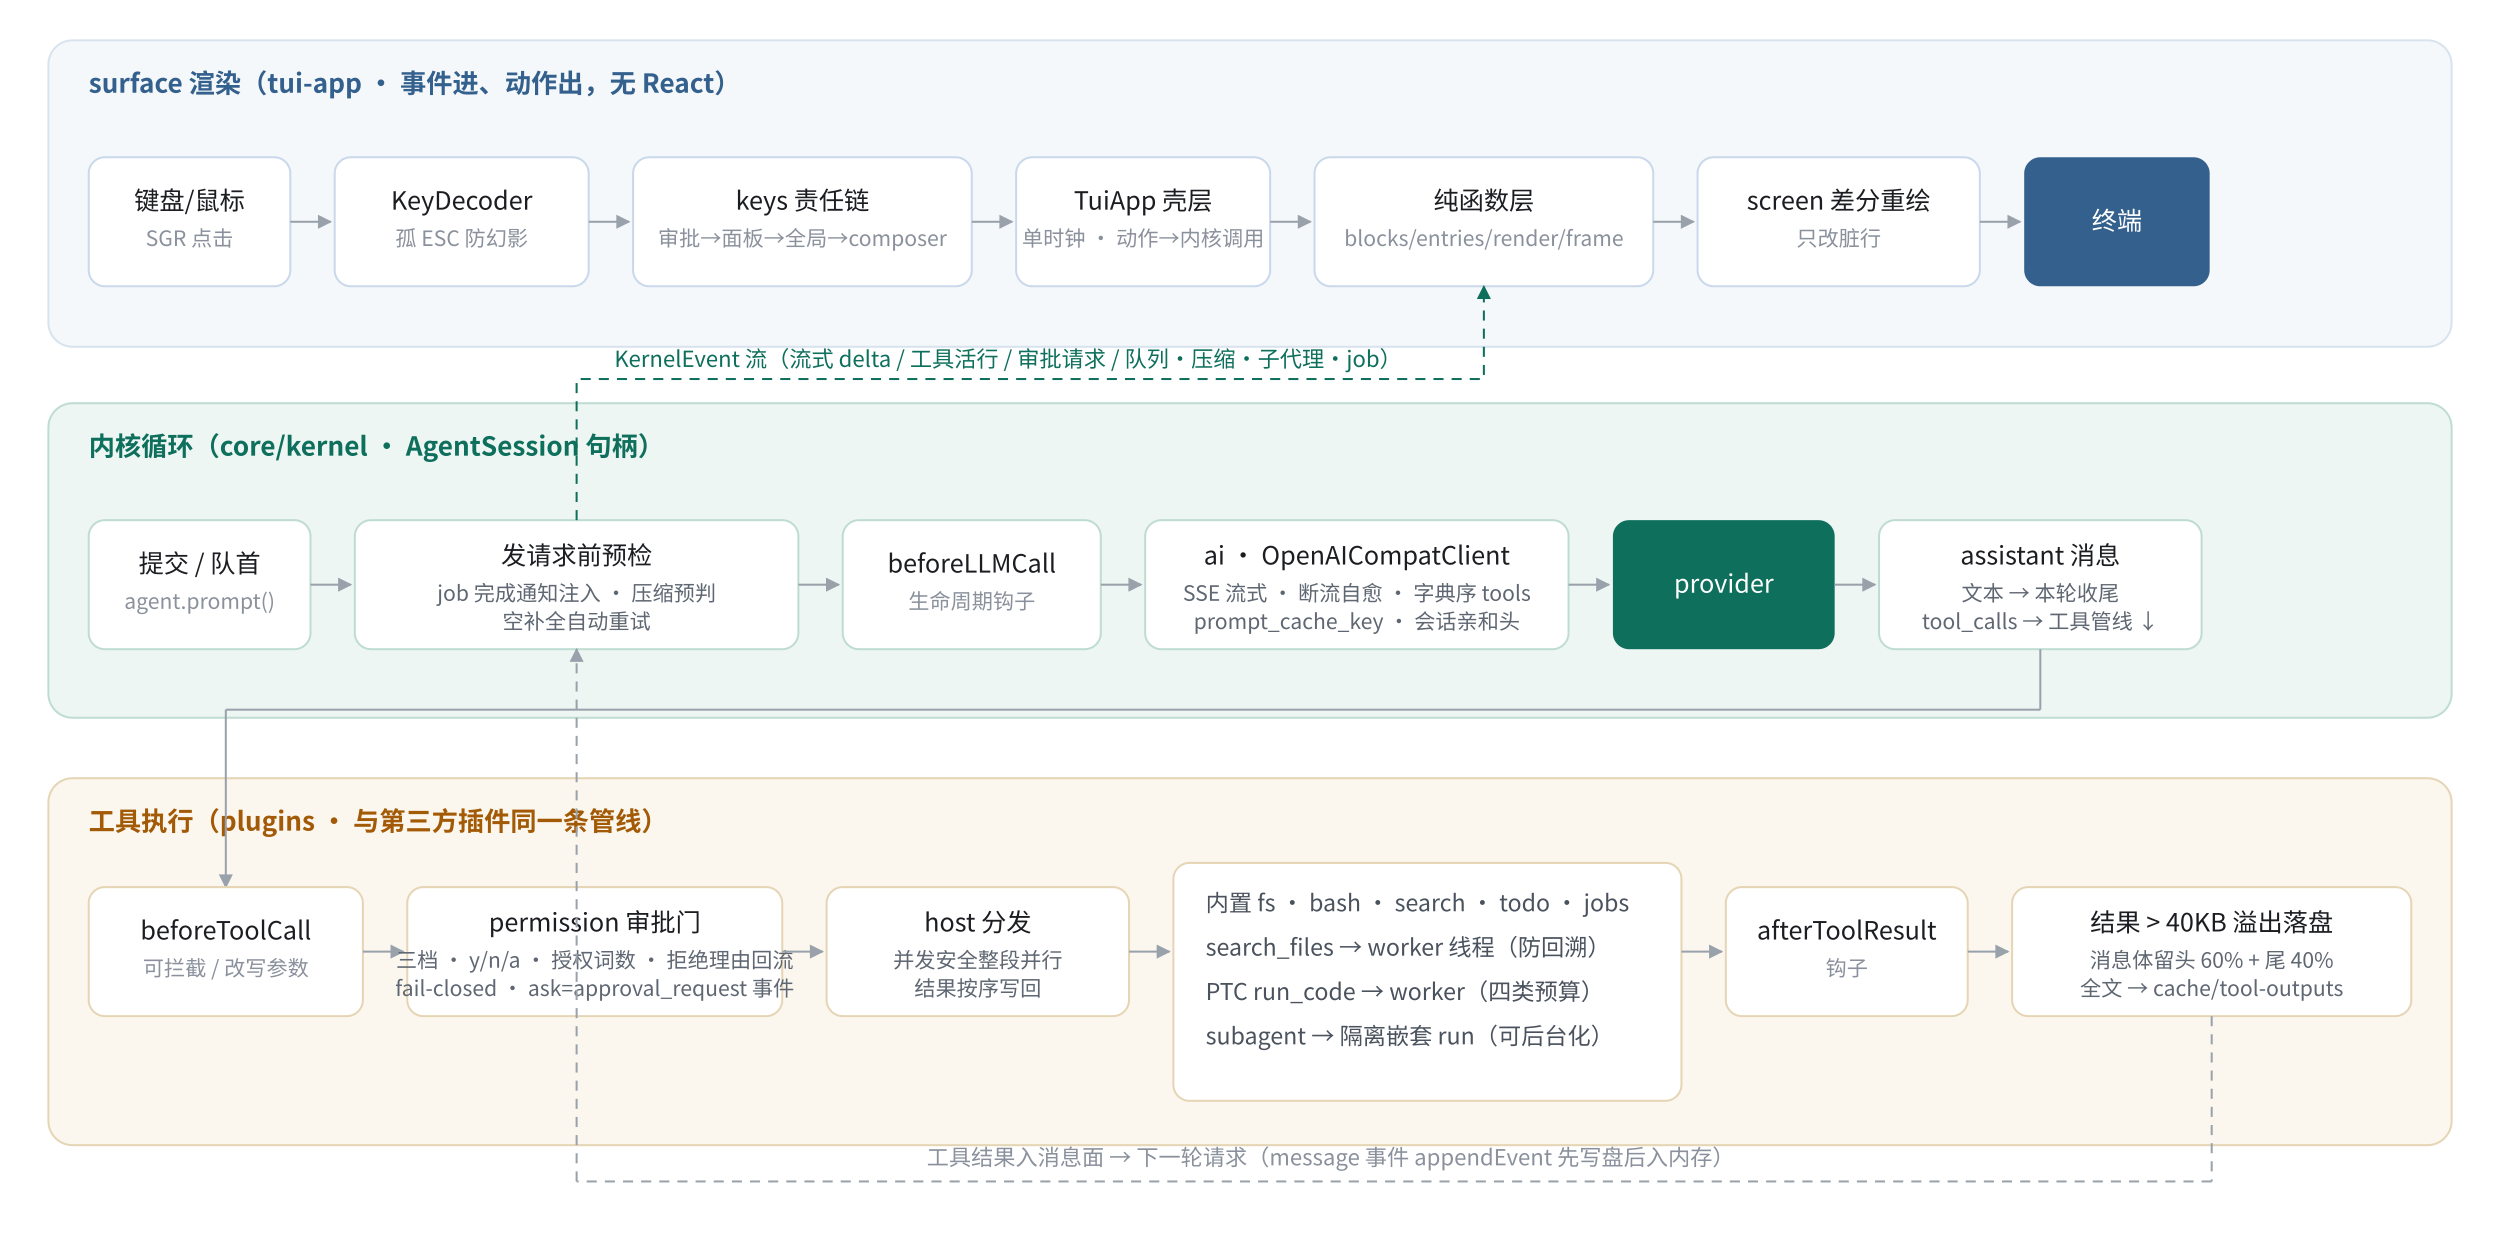
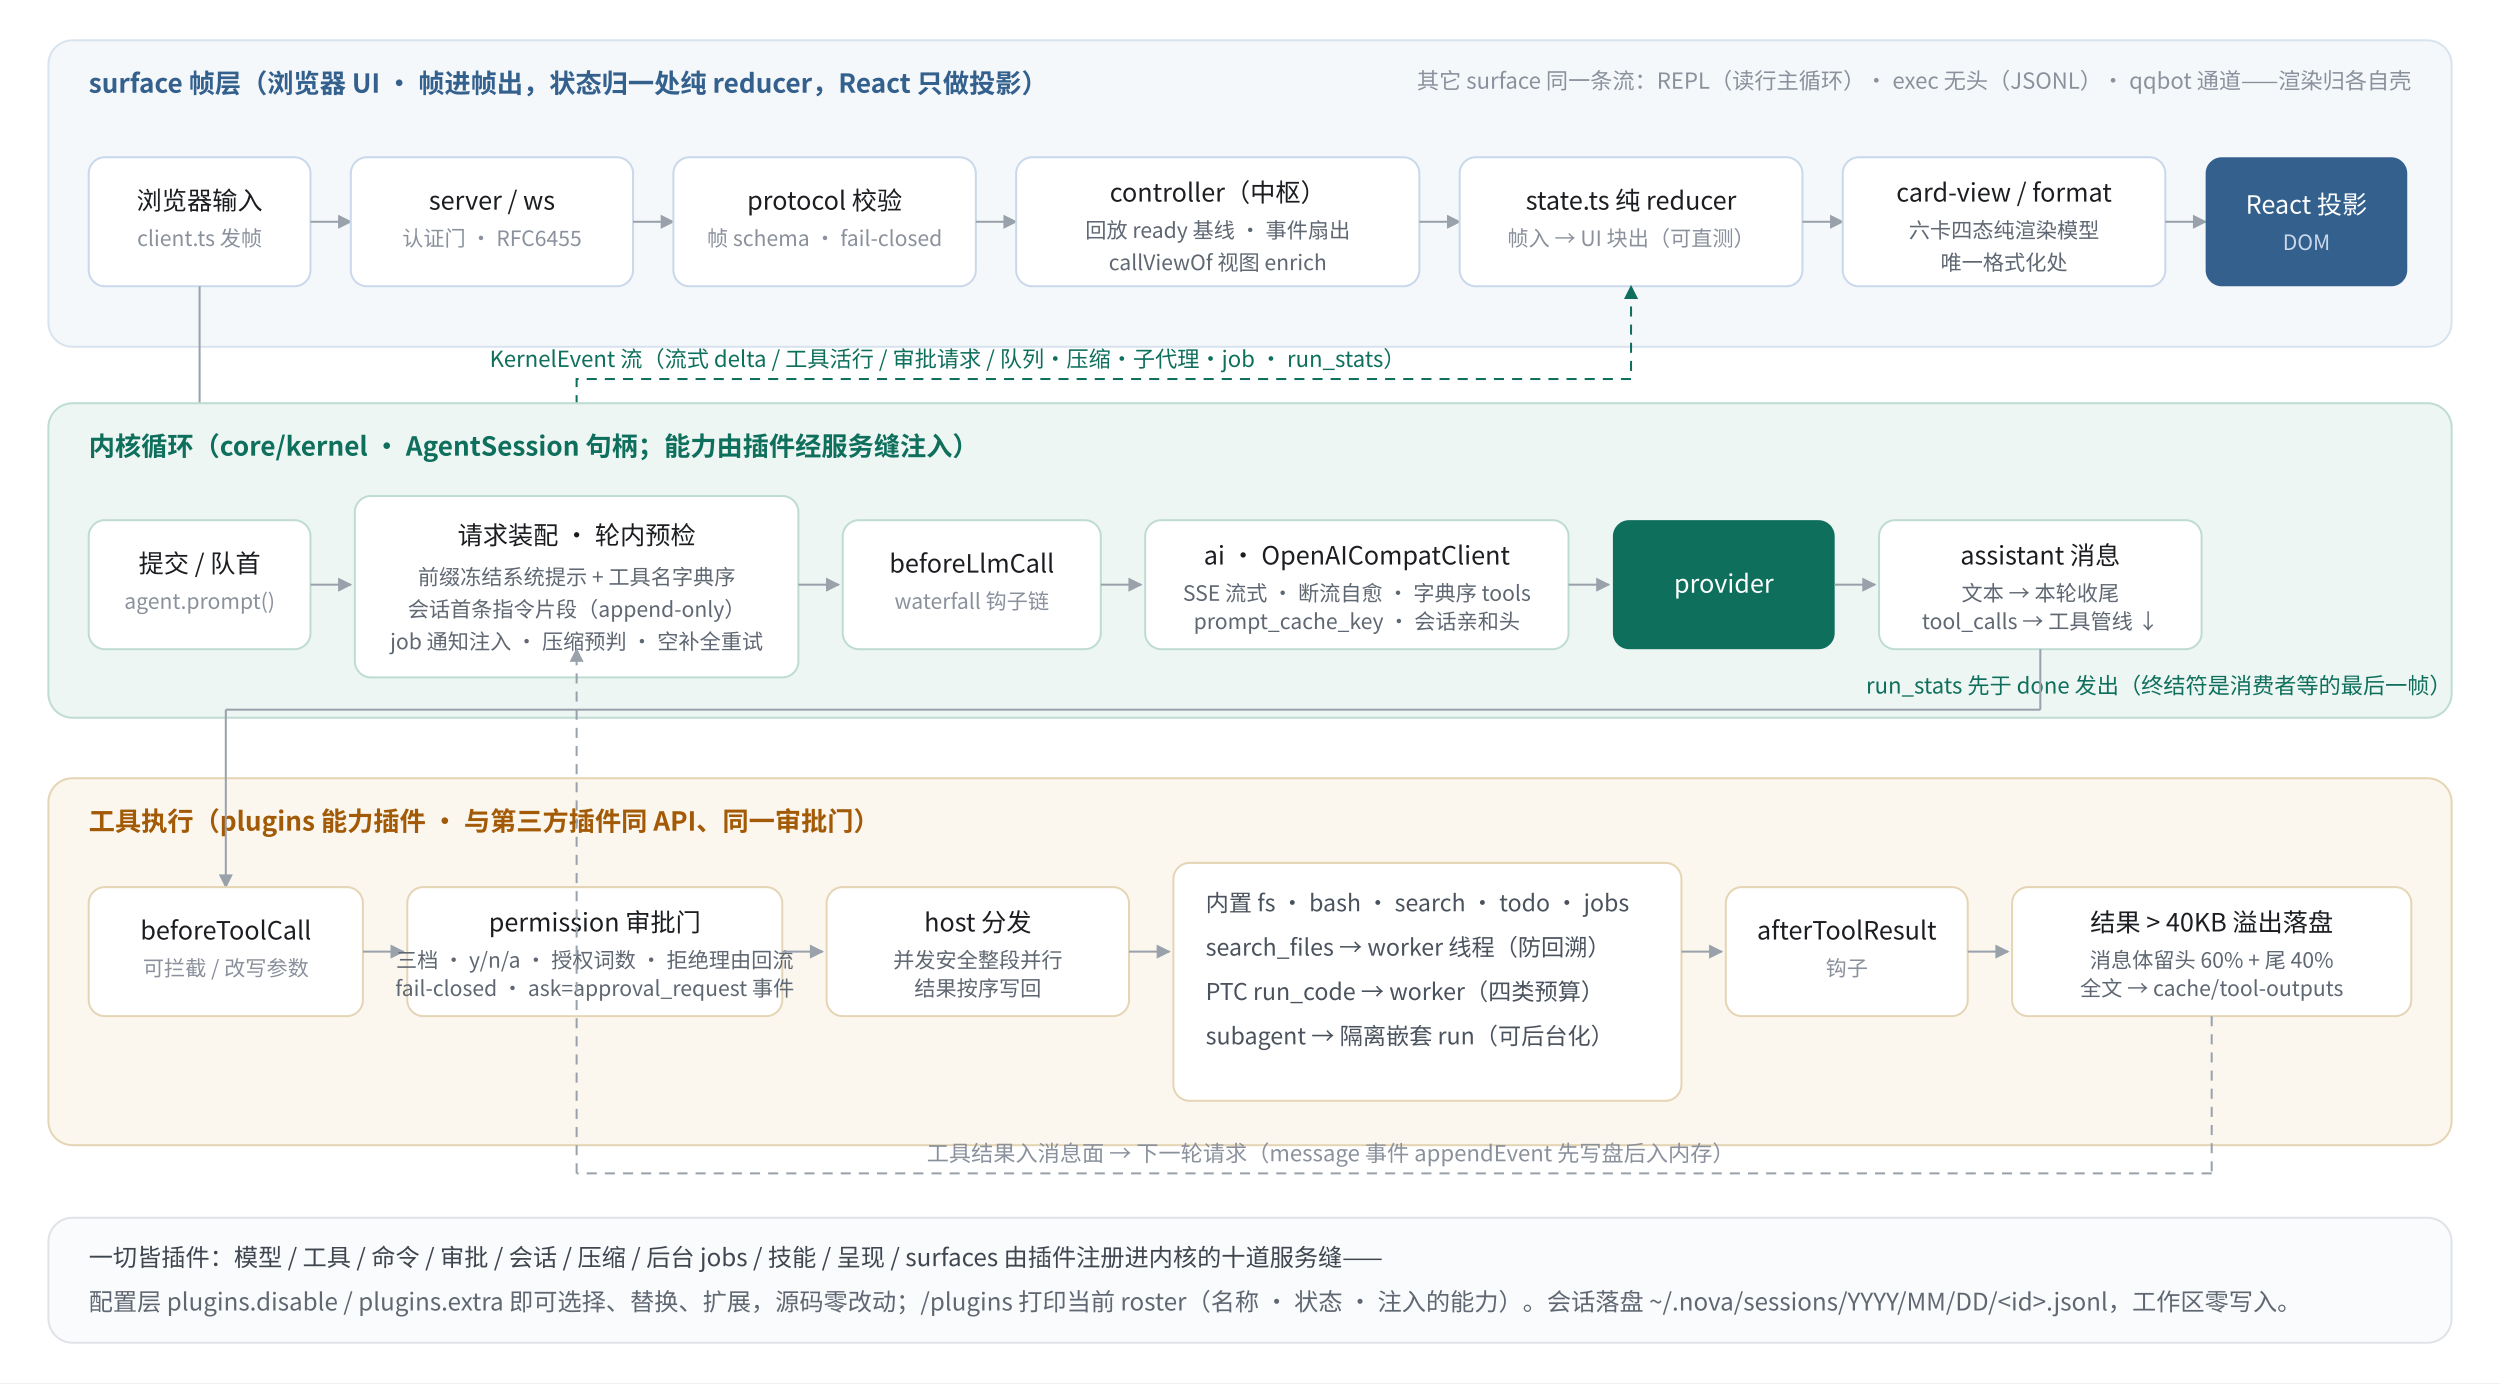
- <svg xmlns="http://www.w3.org/2000/svg" width="1240" height="620" viewBox="0 0 1240 620" role="img">
+ <svg xmlns="http://www.w3.org/2000/svg" width="1240" height="686" viewBox="0 0 1240 686" role="img">
  <defs>
    <marker id="ar" viewBox="0 0 10 10" refX="9" refY="5" markerWidth="7" markerHeight="7" orient="auto-start-reverse">
      <path d="M0 0 L10 5 L0 10 z" fill="#99a1ab" />
    </marker>
    <marker id="arT" viewBox="0 0 10 10" refX="9" refY="5" markerWidth="7" markerHeight="7" orient="auto-start-reverse">
      <path d="M0 0 L10 5 L0 10 z" fill="#0e6f5c" />
    </marker>
  </defs>
-   <rect width="1240" height="620" fill="#ffffff" />
+   <rect width="1240" height="686" fill="#ffffff" />
  <rect x="24" y="20" width="1192" height="152" rx="12" fill="#f5f8fb" stroke="#d8e3ee" />
-   <text x="44" y="46" font-family="-apple-system,'Segoe UI','PingFang SC','Microsoft YaHei','Noto Sans CJK SC',sans-serif" font-size="13" font-weight="700" fill="#33608c">surface 渲染（tui-app · 事件进、动作出，无 React）</text>
+   <text x="44" y="46" font-family="-apple-system,'Segoe UI','PingFang SC','Microsoft YaHei','Noto Sans CJK SC',sans-serif" font-size="13" font-weight="700" fill="#33608c">surface 帧层（浏览器 UI · 帧进帧出，状态归一处纯 reducer，React 只做投影）</text>
+   <text x="1196" y="44" text-anchor="end" font-family="-apple-system,'Segoe UI','PingFang SC','Microsoft YaHei','Noto Sans CJK SC',sans-serif" font-size="11" fill="#8a919c">其它 surface 同一条流：REPL（读行主循环）· exec 无头（JSONL）· qqbot 通道——渲染归各自壳</text>
  <g font-family="-apple-system,'Segoe UI','PingFang SC','Microsoft YaHei','Noto Sans CJK SC',sans-serif">
-     <rect x="44" y="78" width="100" height="64" rx="8" fill="#ffffff" stroke="#c9d8ea" />
-     <text x="94" y="104" text-anchor="middle" font-size="12.5" fill="#1b1d21">键盘/鼠标</text>
-     <text x="94" y="122" text-anchor="middle" font-size="10.5" fill="#8a919c">SGR 点击</text>
-     <line x1="144" y1="110" x2="164" y2="110" stroke="#99a1ab" marker-end="url(#ar)" />
-     <rect x="166" y="78" width="126" height="64" rx="8" fill="#ffffff" stroke="#c9d8ea" />
-     <text x="229" y="104" text-anchor="middle" font-size="12.5" fill="#1b1d21">KeyDecoder</text>
-     <text x="229" y="122" text-anchor="middle" font-size="10.5" fill="#8a919c">孤 ESC 防幻影</text>
-     <line x1="292" y1="110" x2="312" y2="110" stroke="#99a1ab" marker-end="url(#ar)" />
-     <rect x="314" y="78" width="168" height="64" rx="8" fill="#ffffff" stroke="#c9d8ea" />
-     <text x="398" y="104" text-anchor="middle" font-size="12.5" fill="#1b1d21">keys 责任链</text>
-     <text x="398" y="122" text-anchor="middle" font-size="10.5" fill="#8a919c">审批→面板→全局→composer</text>
-     <line x1="482" y1="110" x2="502" y2="110" stroke="#99a1ab" marker-end="url(#ar)" />
-     <rect x="504" y="78" width="126" height="64" rx="8" fill="#ffffff" stroke="#c9d8ea" />
-     <text x="567" y="104" text-anchor="middle" font-size="12.5" fill="#1b1d21">TuiApp 壳层</text>
-     <text x="567" y="122" text-anchor="middle" font-size="10.5" fill="#8a919c">单时钟 · 动作→内核调用</text>
-     <line x1="630" y1="110" x2="650" y2="110" stroke="#99a1ab" marker-end="url(#ar)" />
-     <rect x="652" y="78" width="168" height="64" rx="8" fill="#ffffff" stroke="#c9d8ea" />
-     <text x="736" y="104" text-anchor="middle" font-size="12.5" fill="#1b1d21">纯函数层</text>
-     <text x="736" y="122" text-anchor="middle" font-size="10.5" fill="#8a919c">blocks/entries/render/frame</text>
-     <line x1="820" y1="110" x2="840" y2="110" stroke="#99a1ab" marker-end="url(#ar)" />
-     <rect x="842" y="78" width="140" height="64" rx="8" fill="#ffffff" stroke="#c9d8ea" />
-     <text x="912" y="104" text-anchor="middle" font-size="12.5" fill="#1b1d21">screen 差分重绘</text>
-     <text x="912" y="122" text-anchor="middle" font-size="10.5" fill="#8a919c">只改脏行</text>
-     <line x1="982" y1="110" x2="1002" y2="110" stroke="#99a1ab" marker-end="url(#ar)" />
-     <rect x="1004" y="78" width="92" height="64" rx="8" fill="#33608c" />
-     <text x="1050" y="114" text-anchor="middle" font-size="12.5" fill="#ffffff">终端</text>
+     <rect x="44" y="78" width="110" height="64" rx="8" fill="#ffffff" stroke="#c9d8ea" />
+     <text x="99" y="104" text-anchor="middle" font-size="12.5" fill="#1b1d21">浏览器输入</text>
+     <text x="99" y="122" text-anchor="middle" font-size="10.5" fill="#8a919c">client.ts 发帧</text>
+     <line x1="154" y1="110" x2="174" y2="110" stroke="#99a1ab" marker-end="url(#ar)" />
+     <rect x="174" y="78" width="140" height="64" rx="8" fill="#ffffff" stroke="#c9d8ea" />
+     <text x="244" y="104" text-anchor="middle" font-size="12.5" fill="#1b1d21">server / ws</text>
+     <text x="244" y="122" text-anchor="middle" font-size="10.5" fill="#8a919c">认证门 · RFC6455</text>
+     <line x1="314" y1="110" x2="334" y2="110" stroke="#99a1ab" marker-end="url(#ar)" />
+     <rect x="334" y="78" width="150" height="64" rx="8" fill="#ffffff" stroke="#c9d8ea" />
+     <text x="409" y="104" text-anchor="middle" font-size="12.5" fill="#1b1d21">protocol 校验</text>
+     <text x="409" y="122" text-anchor="middle" font-size="10.5" fill="#8a919c">帧 schema · fail-closed</text>
+     <line x1="484" y1="110" x2="504" y2="110" stroke="#99a1ab" marker-end="url(#ar)" />
+     <rect x="504" y="78" width="200" height="64" rx="8" fill="#ffffff" stroke="#c9d8ea" />
+     <text x="604" y="100" text-anchor="middle" font-size="12.5" fill="#1b1d21">controller（中枢）</text>
+     <text x="604" y="118" text-anchor="middle" font-size="10.5" fill="#5f6772">回放 ready 基线 · 事件扇出</text>
+     <text x="604" y="134" text-anchor="middle" font-size="10.5" fill="#5f6772">callViewOf 视图 enrich</text>
+     <line x1="704" y1="110" x2="724" y2="110" stroke="#99a1ab" marker-end="url(#ar)" />
+     <rect x="724" y="78" width="170" height="64" rx="8" fill="#ffffff" stroke="#c9d8ea" />
+     <text x="809" y="104" text-anchor="middle" font-size="12.5" fill="#1b1d21">state.ts 纯 reducer</text>
+     <text x="809" y="122" text-anchor="middle" font-size="10.5" fill="#8a919c">帧入 → UI 块出（可直测）</text>
+     <line x1="894" y1="110" x2="914" y2="110" stroke="#99a1ab" marker-end="url(#ar)" />
+     <rect x="914" y="78" width="160" height="64" rx="8" fill="#ffffff" stroke="#c9d8ea" />
+     <text x="994" y="100" text-anchor="middle" font-size="12.5" fill="#1b1d21">card-view / format</text>
+     <text x="994" y="118" text-anchor="middle" font-size="10.5" fill="#5f6772">六卡四态纯渲染模型</text>
+     <text x="994" y="134" text-anchor="middle" font-size="10.5" fill="#5f6772">唯一格式化处</text>
+     <line x1="1074" y1="110" x2="1094" y2="110" stroke="#99a1ab" marker-end="url(#ar)" />
+     <rect x="1094" y="78" width="100" height="64" rx="8" fill="#33608c" />
+     <text x="1144" y="106" text-anchor="middle" font-size="12.5" fill="#ffffff">React 投影</text>
+     <text x="1144" y="124" text-anchor="middle" font-size="10.5" fill="#c9d8ea">DOM</text>
  </g>
+   <line x1="99" y1="142" x2="99" y2="258" stroke="#99a1ab" marker-end="url(#ar)" />
+   <polyline points="286,246 286,188 809,188 809,142" fill="none" stroke="#0e6f5c" stroke-dasharray="5 4" marker-end="url(#arT)" />
+   <text x="470" y="182" text-anchor="middle" font-family="-apple-system,'Segoe UI','PingFang SC','Microsoft YaHei','Noto Sans CJK SC',sans-serif" font-size="11" fill="#0e6f5c">KernelEvent 流（流式 delta / 工具活行 / 审批请求 / 队列·压缩·子代理·job · run_stats）</text>
  <rect x="24" y="200" width="1192" height="156" rx="12" fill="#eef6f3" stroke="#bfdcd2" />
-   <text x="44" y="226" font-family="-apple-system,'Segoe UI','PingFang SC','Microsoft YaHei','Noto Sans CJK SC',sans-serif" font-size="13" font-weight="700" fill="#0e6f5c">内核循环（core/kernel · AgentSession 句柄）</text>
+   <text x="44" y="226" font-family="-apple-system,'Segoe UI','PingFang SC','Microsoft YaHei','Noto Sans CJK SC',sans-serif" font-size="13" font-weight="700" fill="#0e6f5c">内核循环（core/kernel · AgentSession 句柄；能力由插件经服务缝注入）</text>
  <g font-family="-apple-system,'Segoe UI','PingFang SC','Microsoft YaHei','Noto Sans CJK SC',sans-serif">
    <rect x="44" y="258" width="110" height="64" rx="8" fill="#ffffff" stroke="#bfdcd2" />
    <text x="99" y="284" text-anchor="middle" font-size="12.5" fill="#1b1d21">提交 / 队首</text>
    <text x="99" y="302" text-anchor="middle" font-size="10.5" fill="#8a919c">agent.prompt()</text>
    <line x1="154" y1="290" x2="174" y2="290" stroke="#99a1ab" marker-end="url(#ar)" />
-     <rect x="176" y="258" width="220" height="64" rx="8" fill="#ffffff" stroke="#bfdcd2" />
-     <text x="286" y="280" text-anchor="middle" font-size="12.5" fill="#1b1d21">发请求前预检</text>
-     <text x="286" y="298" text-anchor="middle" font-size="10.5" fill="#5f6772">job 完成通知注入 · 压缩预判</text>
-     <text x="286" y="312" text-anchor="middle" font-size="10.5" fill="#5f6772">空补全自动重试</text>
+     <rect x="176" y="246" width="220" height="90" rx="8" fill="#ffffff" stroke="#bfdcd2" />
+     <text x="286" y="270" text-anchor="middle" font-size="12.5" fill="#1b1d21">请求装配 · 轮内预检</text>
+     <text x="286" y="290" text-anchor="middle" font-size="10.5" fill="#5f6772">前缀冻结系统提示 + 工具名字典序</text>
+     <text x="286" y="306" text-anchor="middle" font-size="10.5" fill="#5f6772">会话首条指令片段（append-only）</text>
+     <text x="286" y="322" text-anchor="middle" font-size="10.5" fill="#5f6772">job 通知注入 · 压缩预判 · 空补全重试</text>
    <line x1="396" y1="290" x2="416" y2="290" stroke="#99a1ab" marker-end="url(#ar)" />
    <rect x="418" y="258" width="128" height="64" rx="8" fill="#ffffff" stroke="#bfdcd2" />
-     <text x="482" y="284" text-anchor="middle" font-size="12.5" fill="#1b1d21">beforeLLMCall</text>
-     <text x="482" y="302" text-anchor="middle" font-size="10.5" fill="#8a919c">生命周期钩子</text>
+     <text x="482" y="284" text-anchor="middle" font-size="12.5" fill="#1b1d21">beforeLlmCall</text>
+     <text x="482" y="302" text-anchor="middle" font-size="10.5" fill="#8a919c">waterfall 钩子链</text>
    <line x1="546" y1="290" x2="566" y2="290" stroke="#99a1ab" marker-end="url(#ar)" />
    <rect x="568" y="258" width="210" height="64" rx="8" fill="#ffffff" stroke="#bfdcd2" />
    <text x="673" y="280" text-anchor="middle" font-size="12.5" fill="#1b1d21">ai · OpenAICompatClient</text>
    <text x="673" y="298" text-anchor="middle" font-size="10.5" fill="#5f6772">SSE 流式 · 断流自愈 · 字典序 tools</text>
    <text x="673" y="312" text-anchor="middle" font-size="10.5" fill="#5f6772">prompt_cache_key · 会话亲和头</text>
    <line x1="778" y1="290" x2="798" y2="290" stroke="#99a1ab" marker-end="url(#ar)" />
    <rect x="800" y="258" width="110" height="64" rx="8" fill="#0e6f5c" />
    <text x="855" y="294" text-anchor="middle" font-size="12.5" fill="#ffffff">provider</text>
    <line x1="910" y1="290" x2="930" y2="290" stroke="#99a1ab" marker-end="url(#ar)" />
    <rect x="932" y="258" width="160" height="64" rx="8" fill="#ffffff" stroke="#bfdcd2" />
    <text x="1012" y="280" text-anchor="middle" font-size="12.5" fill="#1b1d21">assistant 消息</text>
    <text x="1012" y="298" text-anchor="middle" font-size="10.5" fill="#5f6772">文本 → 本轮收尾</text>
    <text x="1012" y="312" text-anchor="middle" font-size="10.5" fill="#5f6772">tool_calls → 工具管线 ↓</text>
  </g>
-   <polyline points="286,258 286,188 736,188 736,142" fill="none" stroke="#0e6f5c" stroke-dasharray="5 4" marker-end="url(#arT)" />
-   <text x="500" y="182" text-anchor="middle" font-family="-apple-system,'Segoe UI','PingFang SC','Microsoft YaHei','Noto Sans CJK SC',sans-serif" font-size="11" fill="#0e6f5c">KernelEvent 流（流式 delta / 工具活行 / 审批请求 / 队列·压缩·子代理·job）</text>
+   <text x="1216" y="344" text-anchor="end" font-family="-apple-system,'Segoe UI','PingFang SC','Microsoft YaHei','Noto Sans CJK SC',sans-serif" font-size="11" fill="#0e6f5c">run_stats 先于 done 发出（终结符是消费者等的最后一帧）</text>
  <rect x="24" y="386" width="1192" height="182" rx="12" fill="#fbf7ef" stroke="#e5d5b5" />
-   <text x="44" y="412" font-family="-apple-system,'Segoe UI','PingFang SC','Microsoft YaHei','Noto Sans CJK SC',sans-serif" font-size="13" font-weight="700" fill="#a35a06">工具执行（plugins · 与第三方插件同一条管线）</text>
+   <text x="44" y="412" font-family="-apple-system,'Segoe UI','PingFang SC','Microsoft YaHei','Noto Sans CJK SC',sans-serif" font-size="13" font-weight="700" fill="#a35a06">工具执行（plugins 能力插件 · 与第三方插件同 API、同一审批门）</text>
  <g font-family="-apple-system,'Segoe UI','PingFang SC','Microsoft YaHei','Noto Sans CJK SC',sans-serif">
    <line x1="1012" y1="322" x2="1012" y2="352" stroke="#99a1ab" />
    <line x1="1012" y1="352" x2="112" y2="352" stroke="#99a1ab" />
    <line x1="112" y1="352" x2="112" y2="440" stroke="#99a1ab" marker-end="url(#ar)" />
    <rect x="44" y="440" width="136" height="64" rx="8" fill="#ffffff" stroke="#e5d5b5" />
    <text x="112" y="466" text-anchor="middle" font-size="12.5" fill="#1b1d21">beforeToolCall</text>
    <text x="112" y="484" text-anchor="middle" font-size="10.5" fill="#8a919c">可拦截 / 改写参数</text>
    <line x1="180" y1="472" x2="200" y2="472" stroke="#99a1ab" marker-end="url(#ar)" />
    <rect x="202" y="440" width="186" height="64" rx="8" fill="#ffffff" stroke="#e5d5b5" />
    <text x="295" y="462" text-anchor="middle" font-size="12.5" fill="#1b1d21">permission 审批门</text>
    <text x="295" y="480" text-anchor="middle" font-size="10.5" fill="#5f6772">三档 · y/n/a · 授权词数 · 拒绝理由回流</text>
    <text x="295" y="494" text-anchor="middle" font-size="10.5" fill="#5f6772">fail-closed · ask=approval_request 事件</text>
    <line x1="388" y1="472" x2="408" y2="472" stroke="#99a1ab" marker-end="url(#ar)" />
    <rect x="410" y="440" width="150" height="64" rx="8" fill="#ffffff" stroke="#e5d5b5" />
    <text x="485" y="462" text-anchor="middle" font-size="12.5" fill="#1b1d21">host 分发</text>
    <text x="485" y="480" text-anchor="middle" font-size="10.5" fill="#5f6772">并发安全整段并行</text>
    <text x="485" y="494" text-anchor="middle" font-size="10.5" fill="#5f6772">结果按序写回</text>
    <line x1="560" y1="472" x2="580" y2="472" stroke="#99a1ab" marker-end="url(#ar)" />
    <rect x="582" y="428" width="252" height="118" rx="8" fill="#ffffff" stroke="#e5d5b5" />
    <g font-size="11.5" fill="#4a525d">
      <text x="598" y="452">内置 fs · bash · search · todo · jobs</text>
      <text x="598" y="474">search_files → worker 线程（防回溯）</text>
      <text x="598" y="496">PTC run_code → worker（四类预算）</text>
      <text x="598" y="518">subagent → 隔离嵌套 run（可后台化）</text>
    </g>
    <line x1="834" y1="472" x2="854" y2="472" stroke="#99a1ab" marker-end="url(#ar)" />
    <rect x="856" y="440" width="120" height="64" rx="8" fill="#ffffff" stroke="#e5d5b5" />
    <text x="916" y="466" text-anchor="middle" font-size="12.5" fill="#1b1d21">afterToolResult</text>
    <text x="916" y="484" text-anchor="middle" font-size="10.5" fill="#8a919c">钩子</text>
    <line x1="976" y1="472" x2="996" y2="472" stroke="#99a1ab" marker-end="url(#ar)" />
    <rect x="998" y="440" width="198" height="64" rx="8" fill="#ffffff" stroke="#e5d5b5" />
    <text x="1097" y="462" text-anchor="middle" font-size="12.5" fill="#1b1d21">结果 &gt; 40KB 溢出落盘</text>
    <text x="1097" y="480" text-anchor="middle" font-size="10.5" fill="#5f6772">消息体留头 60% + 尾 40%</text>
    <text x="1097" y="494" text-anchor="middle" font-size="10.5" fill="#5f6772">全文 → cache/tool-outputs</text>
  </g>
-   <line x1="1097" y1="504" x2="1097" y2="586" stroke="#99a1ab" stroke-dasharray="5 4" />
-   <line x1="1097" y1="586" x2="286" y2="586" stroke="#99a1ab" stroke-dasharray="5 4" />
-   <line x1="286" y1="586" x2="286" y2="322" stroke="#99a1ab" stroke-dasharray="5 4" marker-end="url(#ar)" />
-   <text x="660" y="578" text-anchor="middle" font-family="-apple-system,'Segoe UI','PingFang SC','Microsoft YaHei','Noto Sans CJK SC',sans-serif" font-size="11" fill="#8a919c">工具结果入消息面 → 下一轮请求（message 事件 appendEvent 先写盘后入内存）</text>
+   <line x1="1097" y1="504" x2="1097" y2="582" stroke="#99a1ab" stroke-dasharray="5 4" />
+   <line x1="1097" y1="582" x2="286" y2="582" stroke="#99a1ab" stroke-dasharray="5 4" />
+   <line x1="286" y1="582" x2="286" y2="322" stroke="#99a1ab" stroke-dasharray="5 4" marker-end="url(#ar)" />
+   <text x="660" y="576" text-anchor="middle" font-family="-apple-system,'Segoe UI','PingFang SC','Microsoft YaHei','Noto Sans CJK SC',sans-serif" font-size="11" fill="#8a919c">工具结果入消息面 → 下一轮请求（message 事件 appendEvent 先写盘后入内存）</text>
+   <rect x="24" y="604" width="1192" height="62" rx="12" fill="#fafbfc" stroke="#dfe3e8" />
+   <text x="44" y="628" font-family="-apple-system,'Segoe UI','PingFang SC','Microsoft YaHei','Noto Sans CJK SC',sans-serif" font-size="12" fill="#3f4650">一切皆插件：模型 / 工具 / 命令 / 审批 / 会话 / 压缩 / 后台 jobs / 技能 / 呈现 / surfaces 由插件注册进内核的十道服务缝——</text>
+   <text x="44" y="650" font-family="-apple-system,'Segoe UI','PingFang SC','Microsoft YaHei','Noto Sans CJK SC',sans-serif" font-size="12" fill="#5f6772">配置层 plugins.disable / plugins.extra 即可选择、替换、扩展，源码零改动；/plugins 打印当前 roster（名称 · 状态 · 注入的能力）。会话落盘 ~/.nova/sessions/YYYY/MM/DD/&lt;id&gt;.jsonl，工作区零写入。</text>
</svg>
